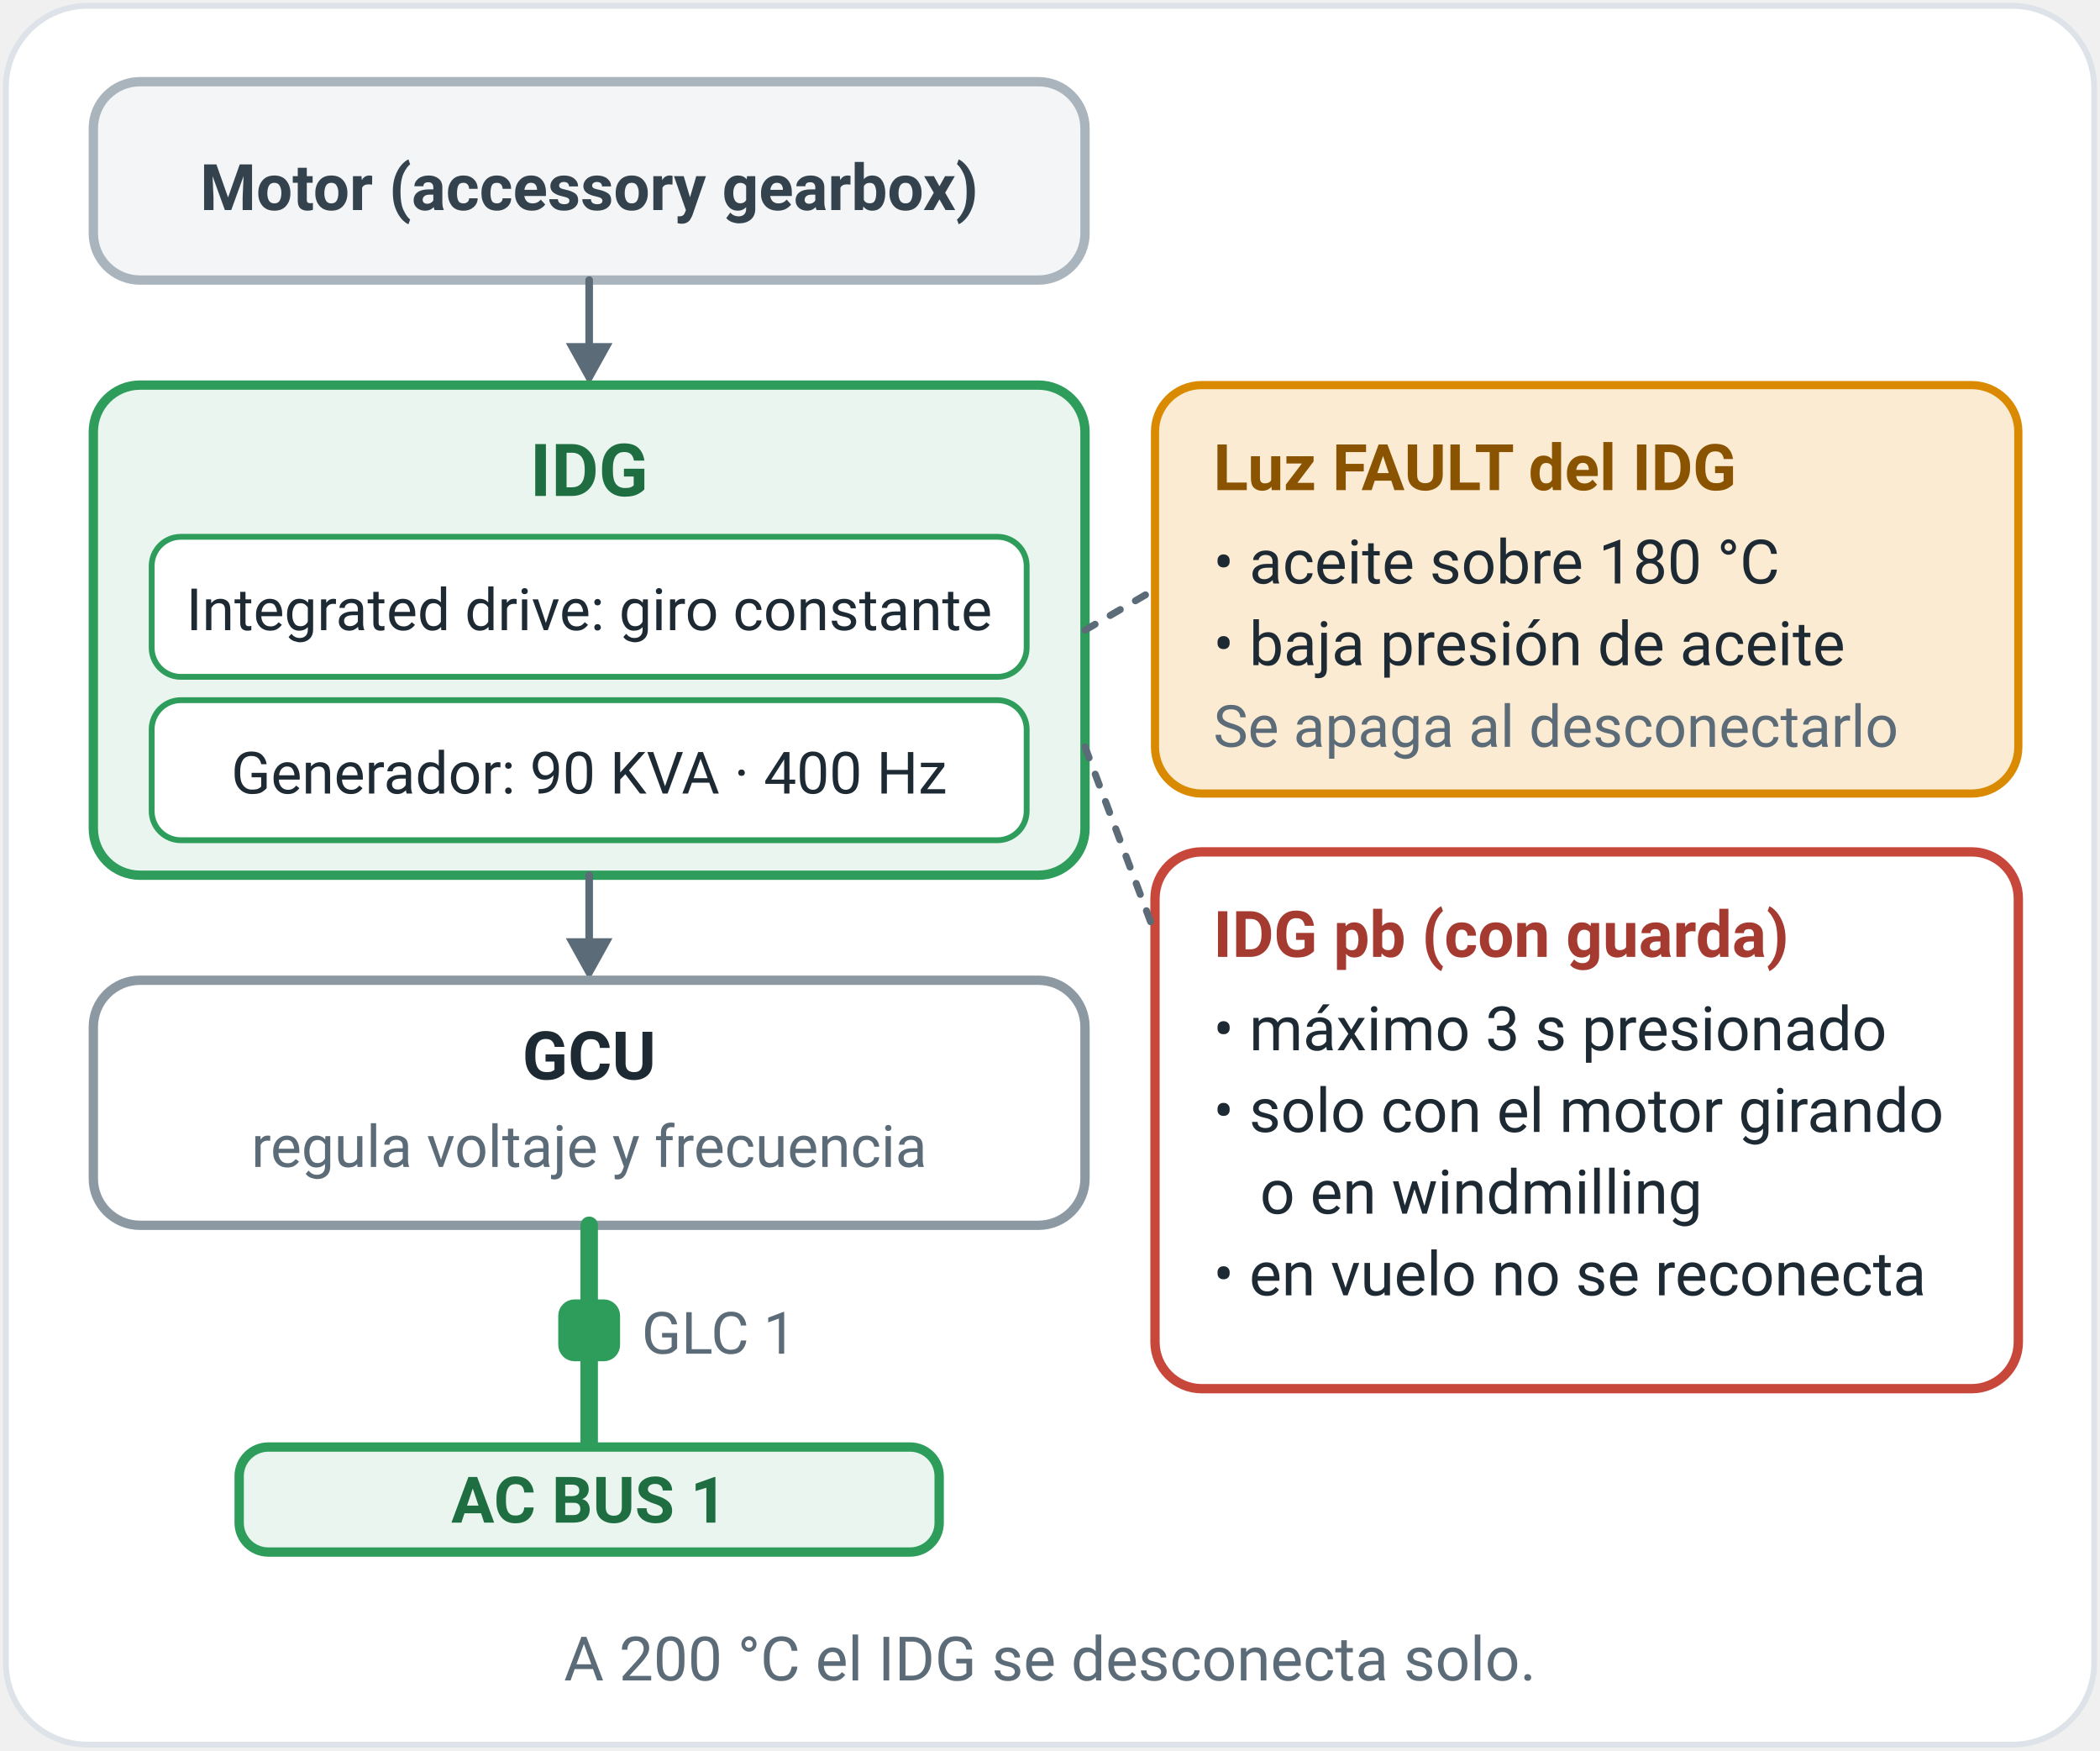
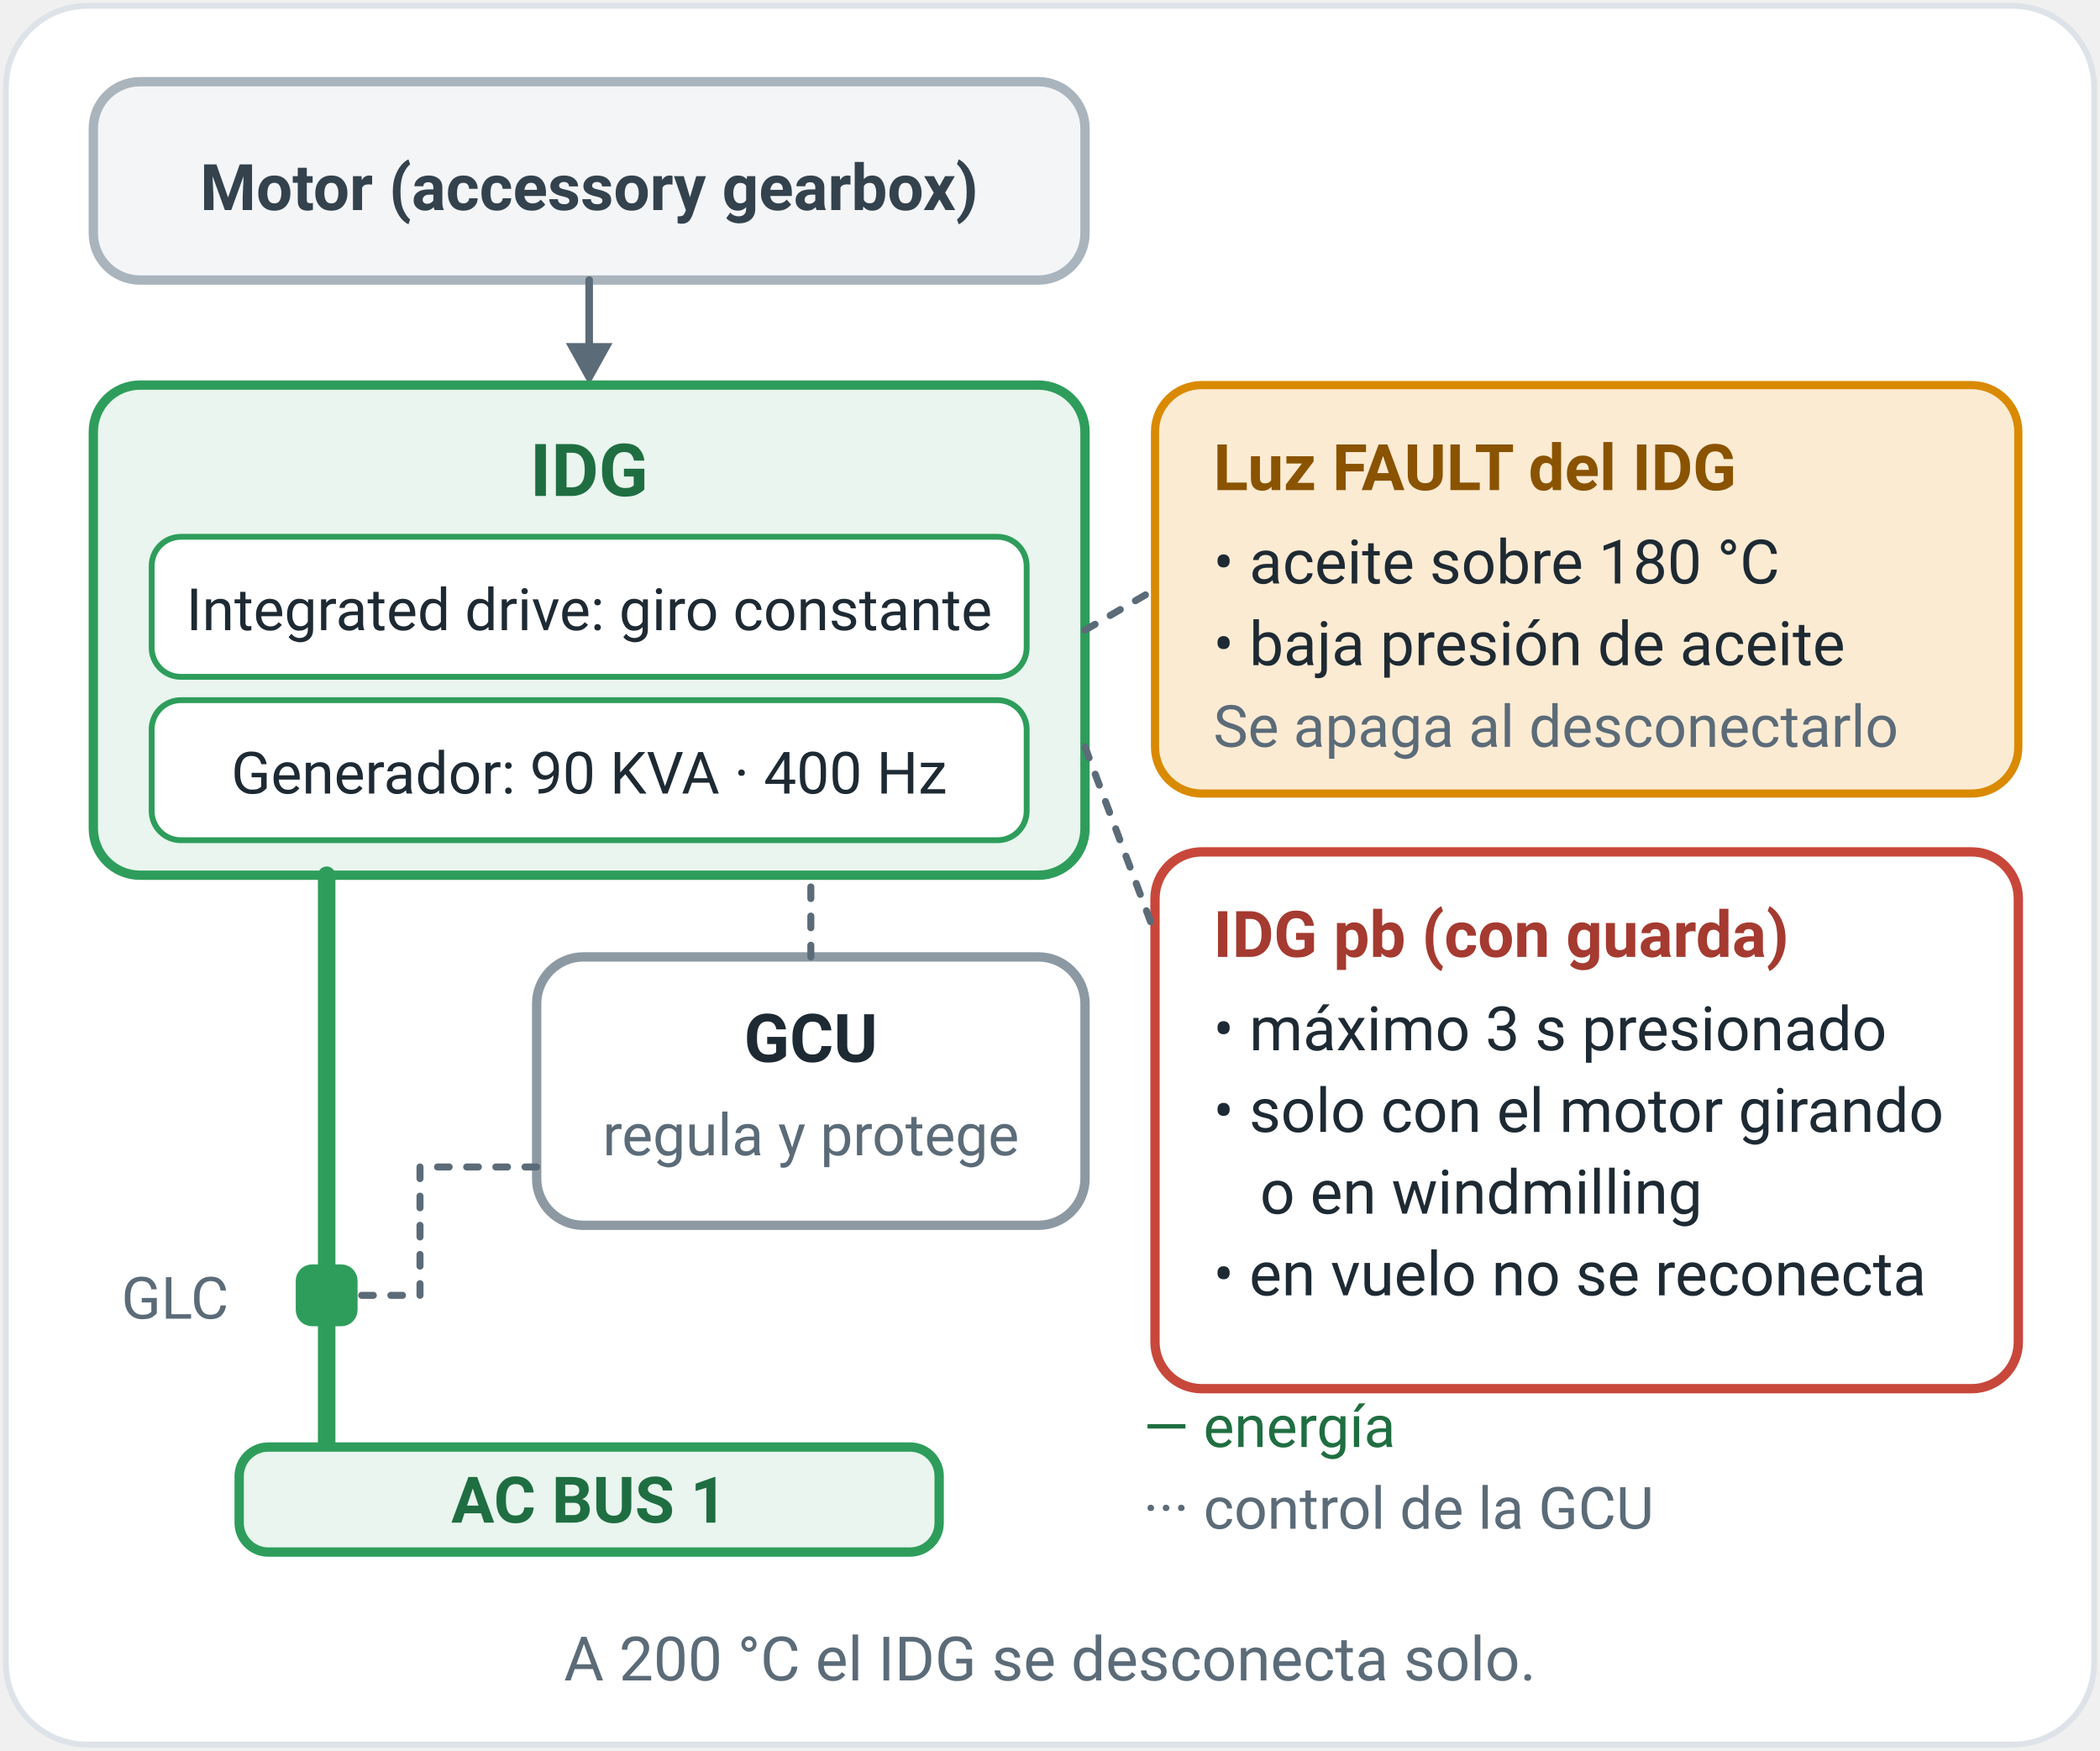
<svg xmlns="http://www.w3.org/2000/svg" viewBox="0 0 360 300" font-family="system-ui, -apple-system, 'Segoe UI', Roboto, sans-serif" role="img" aria-labelledby="t d">
  <rect x="1" y="1" width="358" height="298" rx="14" fill="#FFFFFF" stroke="#DDE3E8" />
  <rect x="16" y="14" width="170" height="34" rx="8" fill="#F3F5F7" stroke="#A9B4BD" stroke-width="1.6" />
  <text x="101" y="36" text-anchor="middle" font-size="11" font-weight="600" fill="#33424D">Motor (accessory gearbox)</text>
  <path d="M101 48 L101 60" fill="none" stroke="#5B6B78" stroke-width="1.3" stroke-linecap="round" stroke-linejoin="round" />
  <path d="M101 66 L97 58.8 L105 58.8 Z" fill="#5B6B78" />
  <rect x="16" y="66" width="170" height="84" rx="8" fill="#E9F5EE" stroke="#2E9D5B" stroke-width="1.6" />
  <text x="101" y="85" text-anchor="middle" font-size="12.5" font-weight="700" fill="#1F6E41">IDG</text>
  <rect x="26" y="92" width="150" height="24" rx="5" fill="#FFFFFF" stroke="#2E9D5B" />
  <text x="101" y="108" text-anchor="middle" font-size="10" fill="#1E2A33">Integrated drive: giro constante</text>
  <rect x="26" y="120" width="150" height="24" rx="5" fill="#FFFFFF" stroke="#2E9D5B" />
  <text x="101" y="136" text-anchor="middle" font-size="10" fill="#1E2A33">Generador: 90 KVA · 400 Hz</text>
-   <path d="M101 150 L101 162" fill="none" stroke="#5B6B78" stroke-width="1.3" stroke-linecap="round" stroke-linejoin="round" />
-   <path d="M101 168 L97 160.8 L105 160.8 Z" fill="#5B6B78" />
-   <rect x="16" y="168" width="170" height="42" rx="8" fill="#FFFFFF" stroke="#8C99A3" stroke-width="1.6" />
-   <text x="101" y="185" text-anchor="middle" font-size="11.5" font-weight="700" fill="#1E2A33">GCU</text>
-   <text x="101" y="200" text-anchor="middle" font-size="10" fill="#5B6B78">regula voltaje y frecuencia</text>
-   <path d="M101 210 L101 248" fill="none" stroke="#2E9D5B" stroke-width="3" stroke-linecap="round" stroke-linejoin="round" />
-   <rect x="96.5" y="223.5" width="9" height="9" rx="2" fill="#2E9D5B" stroke="#2E9D5B" stroke-width="1.6" />
-   <text x="110" y="232" font-size="10" fill="#5B6B78">GLC 1</text>
+   <path d="M56 150 L56 248" fill="none" stroke="#2E9D5B" stroke-width="3" stroke-linecap="round" stroke-linejoin="round" />
+   <rect x="51.5" y="217.5" width="9" height="9" rx="2" fill="#2E9D5B" stroke="#2E9D5B" stroke-width="1.6" />
+   <text x="30" y="226" text-anchor="middle" font-size="10" fill="#5B6B78">GLC</text>
+   <rect x="92" y="164" width="94" height="46" rx="8" fill="#FFFFFF" stroke="#8C99A3" stroke-width="1.6" />
+   <text x="139" y="182" text-anchor="middle" font-size="11.5" font-weight="700" fill="#1E2A33">GCU</text>
+   <text x="139" y="198" text-anchor="middle" font-size="10" fill="#5B6B78">regula y protege</text>
+   <path d="M139 164 L139 150" fill="none" stroke="#5B6B78" stroke-width="1.2" stroke-dasharray="2 3" stroke-linecap="round" stroke-linejoin="round" />
+   <path d="M92 200 L72 200 L72 222 L62 222" fill="none" stroke="#5B6B78" stroke-width="1.2" stroke-dasharray="2 3" stroke-linecap="round" stroke-linejoin="round" />
+   <text x="196" y="248" font-size="10" fill="#1F6E41">— energía</text>
+   <text x="196" y="262" font-size="10" fill="#5B6B78">··· control de la GCU</text>
  <rect x="41" y="248" width="120" height="18" rx="5" fill="#E9F5EE" stroke="#2E9D5B" stroke-width="1.6" />
  <text x="101" y="260.96" text-anchor="middle" font-size="11" font-weight="700" fill="#1F6E41">AC BUS 1</text>
  <rect x="198" y="66" width="148" height="70" rx="8" fill="#FCEBD3" stroke="#D98A00" stroke-width="1.4" />
  <text x="208" y="84" font-size="11" font-weight="700" fill="#8A5300">Luz FAULT del IDG</text>
  <text x="208" y="100" font-size="10.5" fill="#1E2A33">• aceite sobre 180 °C</text>
  <text x="208" y="114" font-size="10.5" fill="#1E2A33">• baja presión de aceite</text>
  <text x="208" y="128" font-size="10" fill="#5B6B78">Se apaga al desconectarlo</text>
  <rect x="198" y="146" width="148" height="92" rx="8" fill="#FFFFFF" stroke="#C8473B" stroke-width="1.6" />
  <text x="208" y="164" font-size="11" font-weight="700" fill="#A53A30">IDG pb (con guarda)</text>
  <text x="208" y="180" font-size="10.5" fill="#1E2A33">• máximo 3 s presionado</text>
  <text x="208" y="194" font-size="10.5" fill="#1E2A33">• solo con el motor girando</text>
  <text x="216" y="208" font-size="10.5" fill="#1E2A33">o en windmilling</text>
  <text x="208" y="222" font-size="10.5" fill="#1E2A33">• en vuelo no se reconecta</text>
  <path d="M186 108 L198 101" fill="none" stroke="#5B6B78" stroke-width="1.2" stroke-dasharray="2 3" stroke-linecap="round" stroke-linejoin="round" />
  <path d="M186 128 L198 160" fill="none" stroke="#5B6B78" stroke-width="1.2" stroke-dasharray="2 3" stroke-linecap="round" stroke-linejoin="round" />
  <text x="180" y="288" text-anchor="middle" font-size="10.5" fill="#5B6B78">A 200 °C el IDG se desconecta solo.</text>
</svg>
